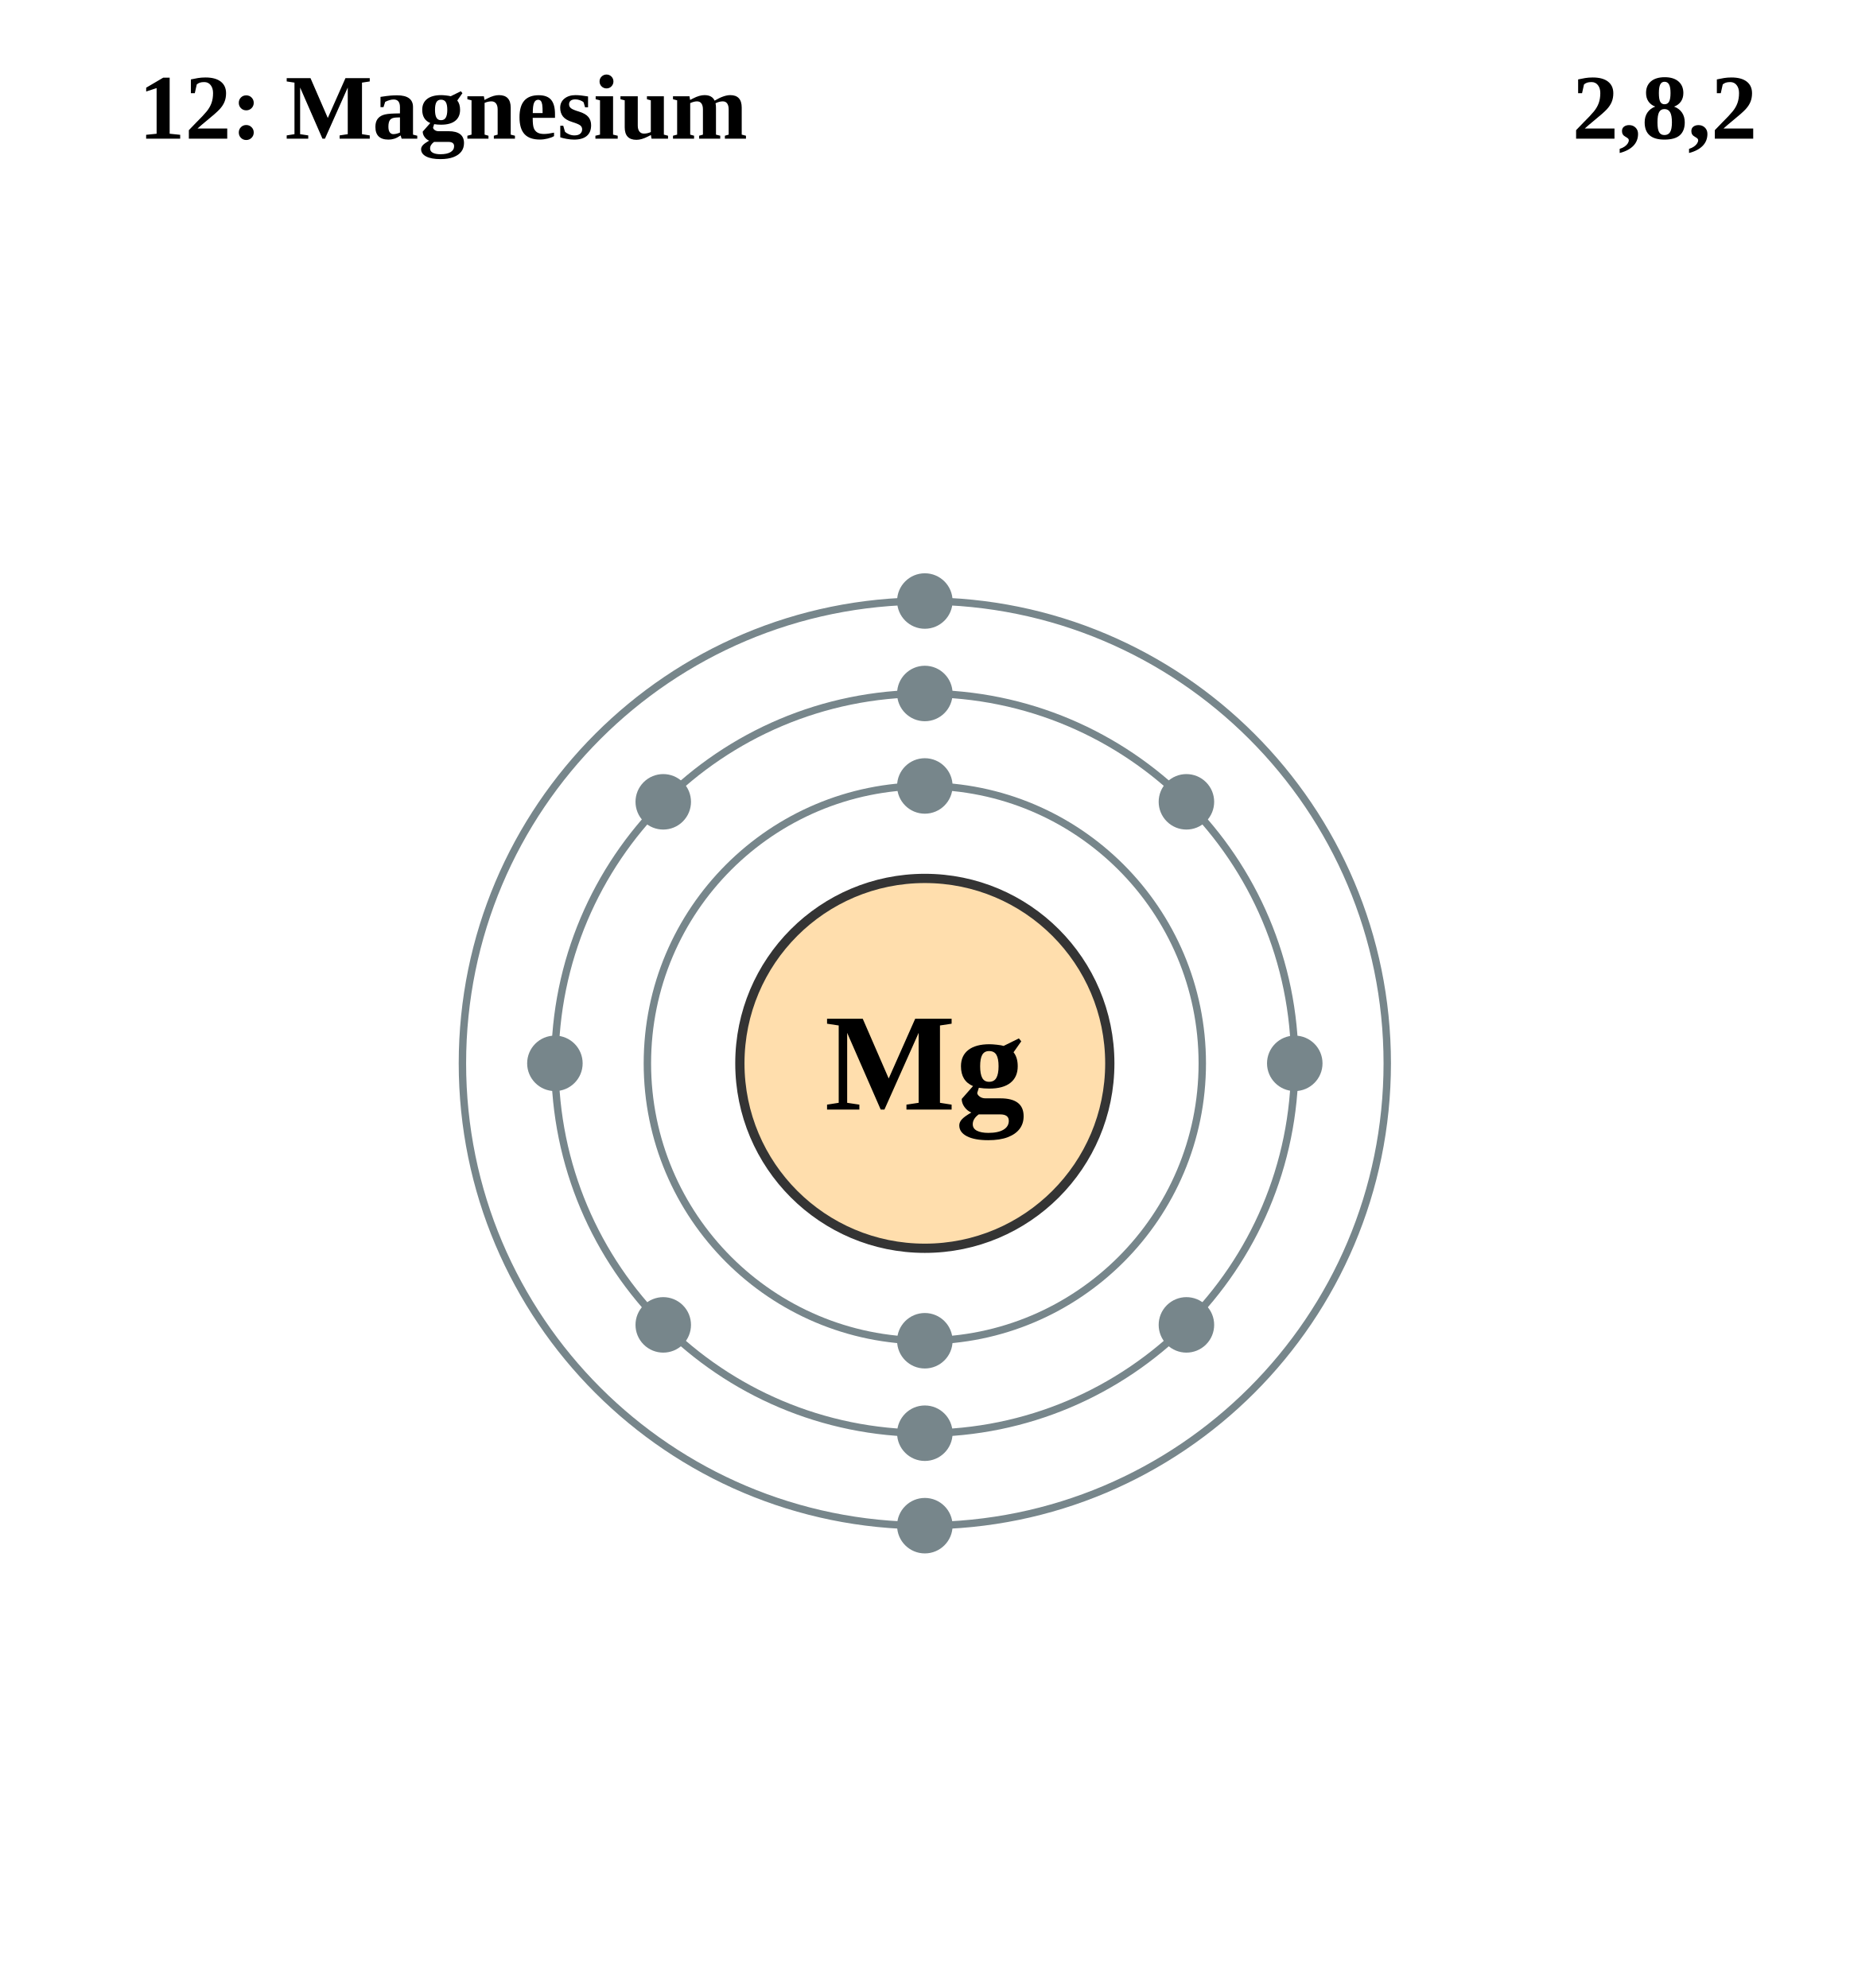
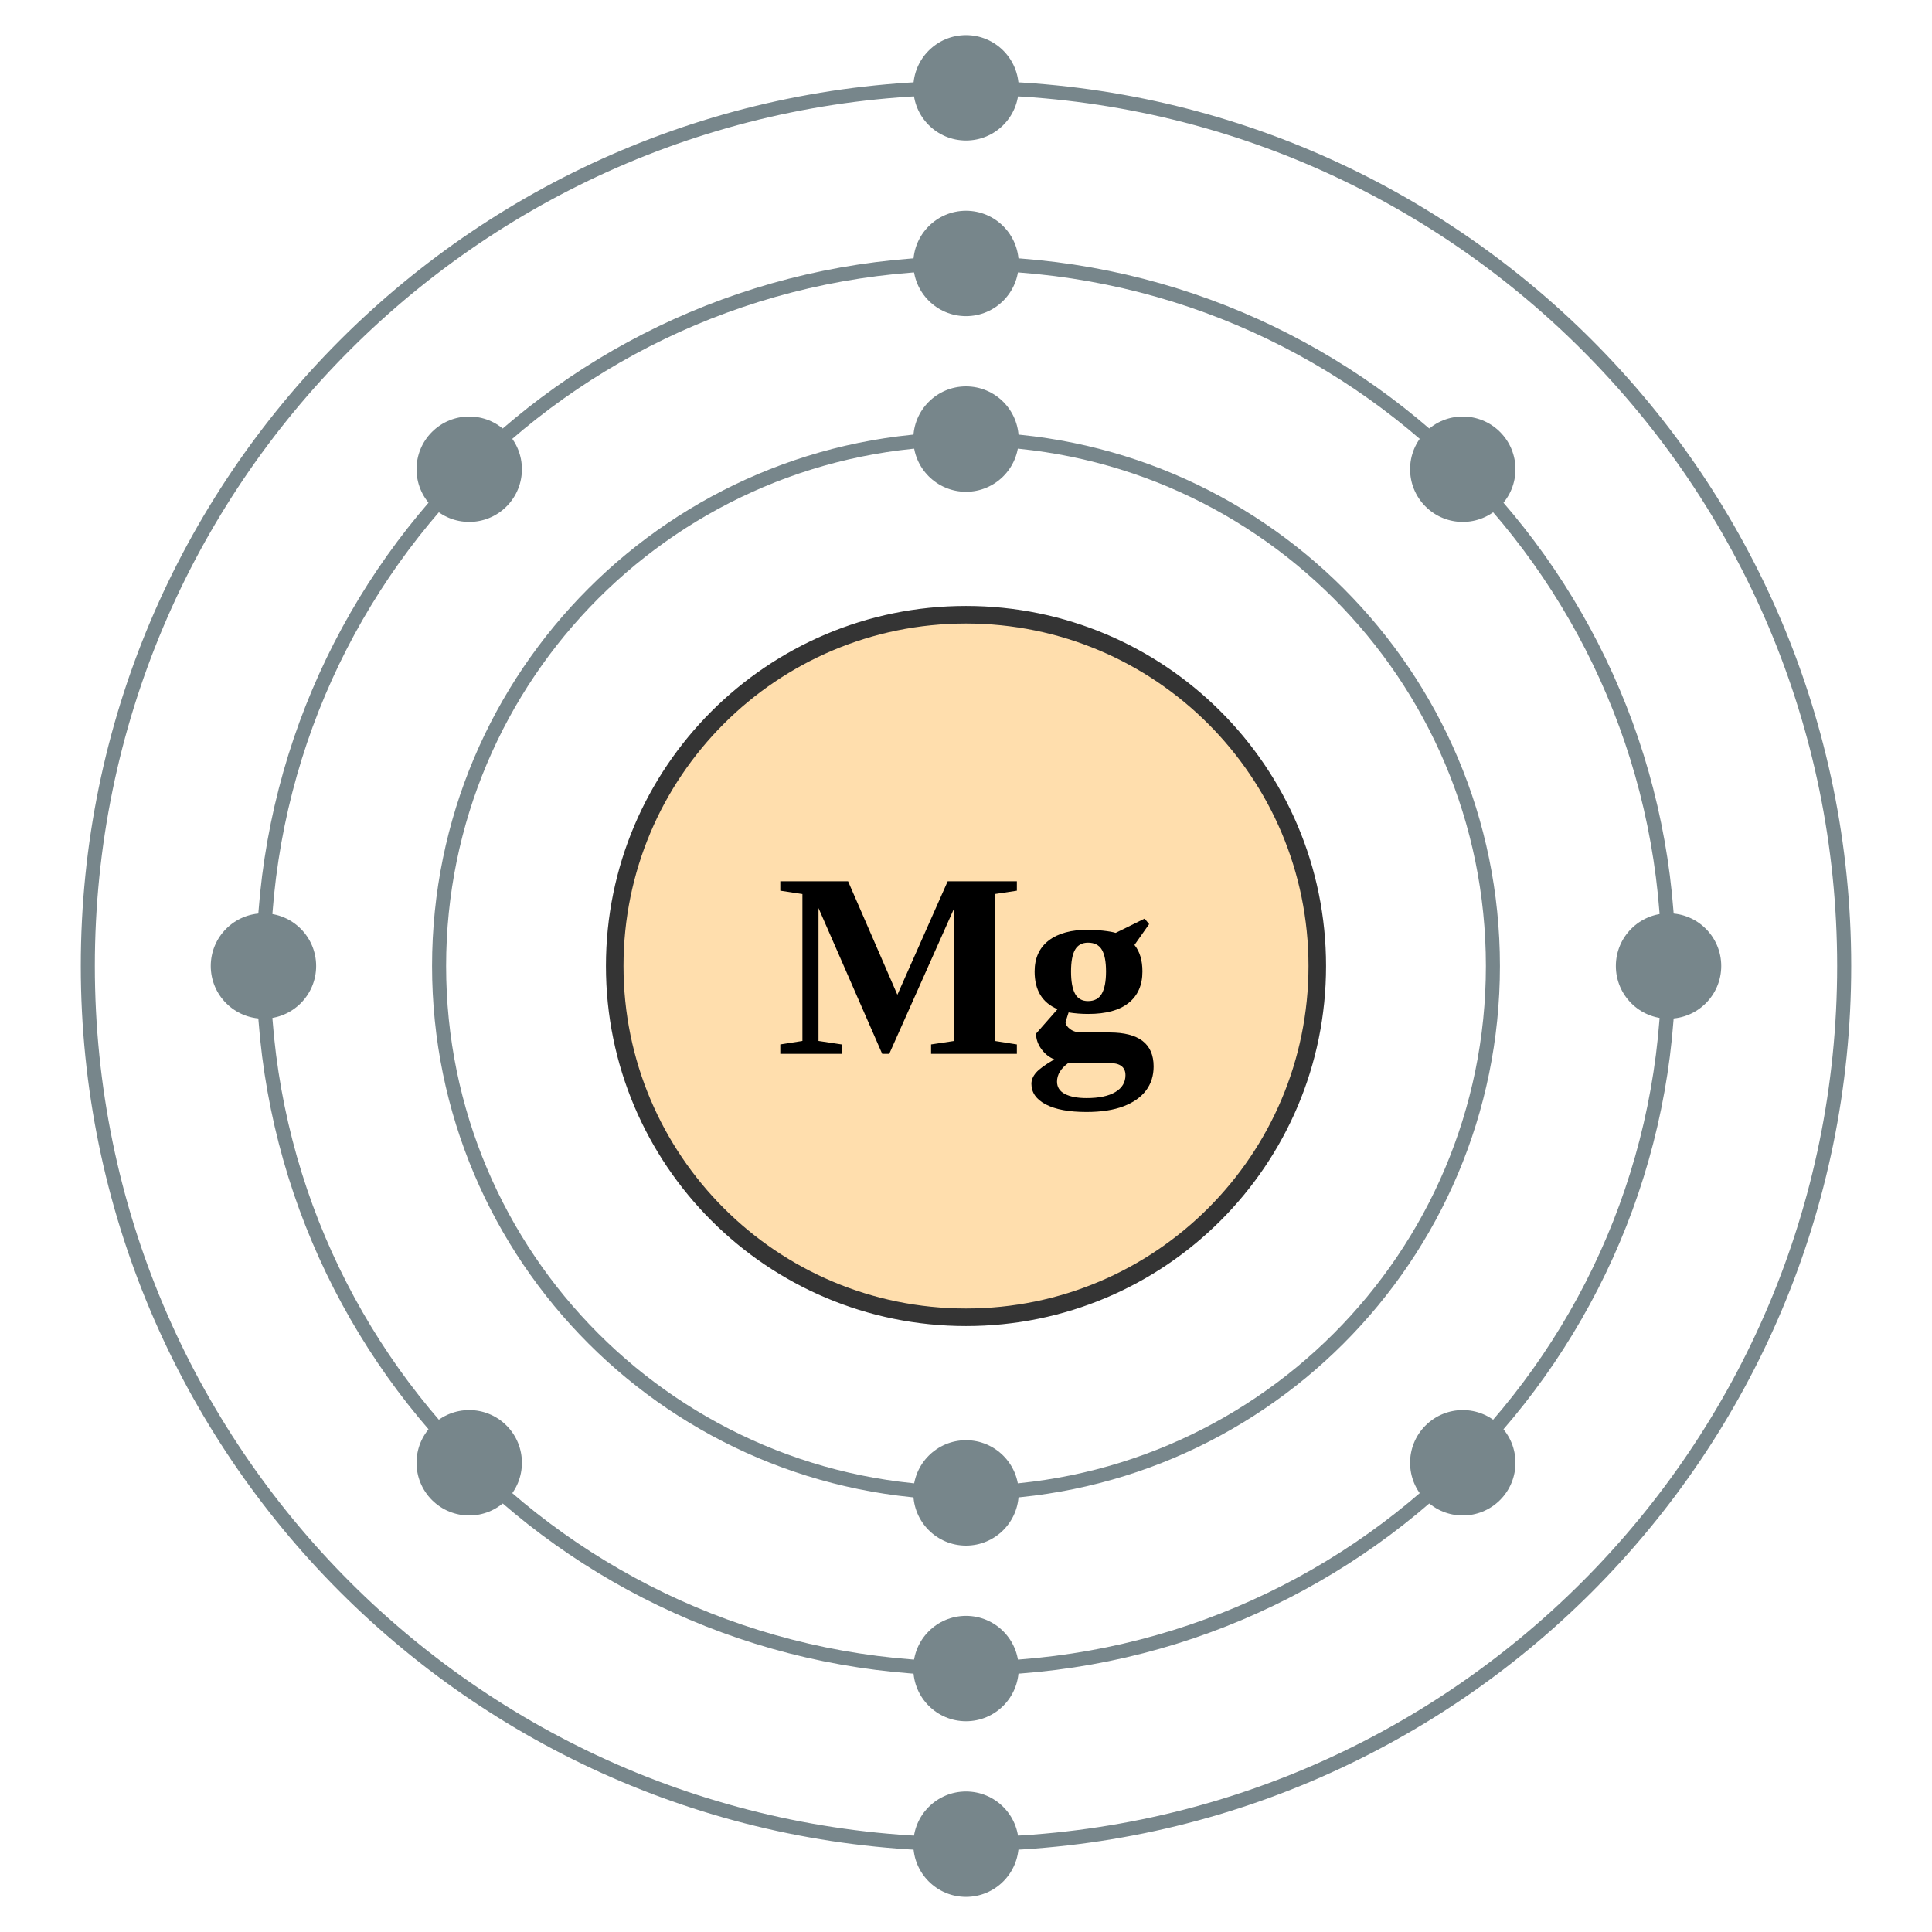
- <svg xmlns="http://www.w3.org/2000/svg" xmlns:xlink="http://www.w3.org/1999/xlink" version="1.1" baseProfile="full" preserveAspectRatio="xMidYMid meet" zoomAndPan="magnify" id="Electron shell Magnesium" viewBox="-1000 -1150 2000 2150" width="800" height="860">
+ <svg xmlns="http://www.w3.org/2000/svg" xmlns:xlink="http://www.w3.org/1999/xlink" version="1.1" baseProfile="full" preserveAspectRatio="xMidYMid meet" zoomAndPan="magnify" id="Electron shell Magnesium" viewBox="-550 -550 1100 1100" width="800" height="800">
  <defs>
    <circle id="electron" fill="#77868b" stroke="none" r="30" />
  </defs>
  <circle fill="#ffdead" r="200" stroke="#343434" stroke-width="10" />
  <g font-size="100" font-weight="bold" font="arial">
-     <text x="-750" y="-1000" text-anchor="end">12</text>
-     <text x="-750" y="-1000">: Magnesium</text>
-     <text x="900" y="-1000" text-anchor="end">2,8,2</text>
    <text x="0" y="50" font-size="150" text-anchor="middle">Mg</text>
  </g>
  <g stroke="#77868b" stroke-width="8" fill="none">
    <circle id="shell_1" r="300" />
    <use id="electron_0_shell_1" xlink:href="#electron" y="-300" />
    <use id="electron_1_shell_1" xlink:href="#electron_0_shell_1" transform="rotate(180)" />
    <circle id="shell_2" r="400" />
    <use id="electron_0_shell_2" xlink:href="#electron" y="-400" />
    <use id="electron_1_shell_2" xlink:href="#electron_0_shell_2" transform="rotate(45)" />
    <use id="electron_2_shell_2" xlink:href="#electron_0_shell_2" transform="rotate(90)" />
    <use id="electron_3_shell_2" xlink:href="#electron_0_shell_2" transform="rotate(135)" />
    <use id="electron_4_shell_2" xlink:href="#electron_0_shell_2" transform="rotate(180)" />
    <use id="electron_5_shell_2" xlink:href="#electron_0_shell_2" transform="rotate(225)" />
    <use id="electron_6_shell_2" xlink:href="#electron_0_shell_2" transform="rotate(270)" />
    <use id="electron_7_shell_2" xlink:href="#electron_0_shell_2" transform="rotate(315)" />
    <circle id="shell_3" r="500" />
    <use id="electron_0_shell_3" xlink:href="#electron" y="-500" />
    <use id="electron_1_shell_3" xlink:href="#electron_0_shell_3" transform="rotate(180)" />
  </g>
</svg>
